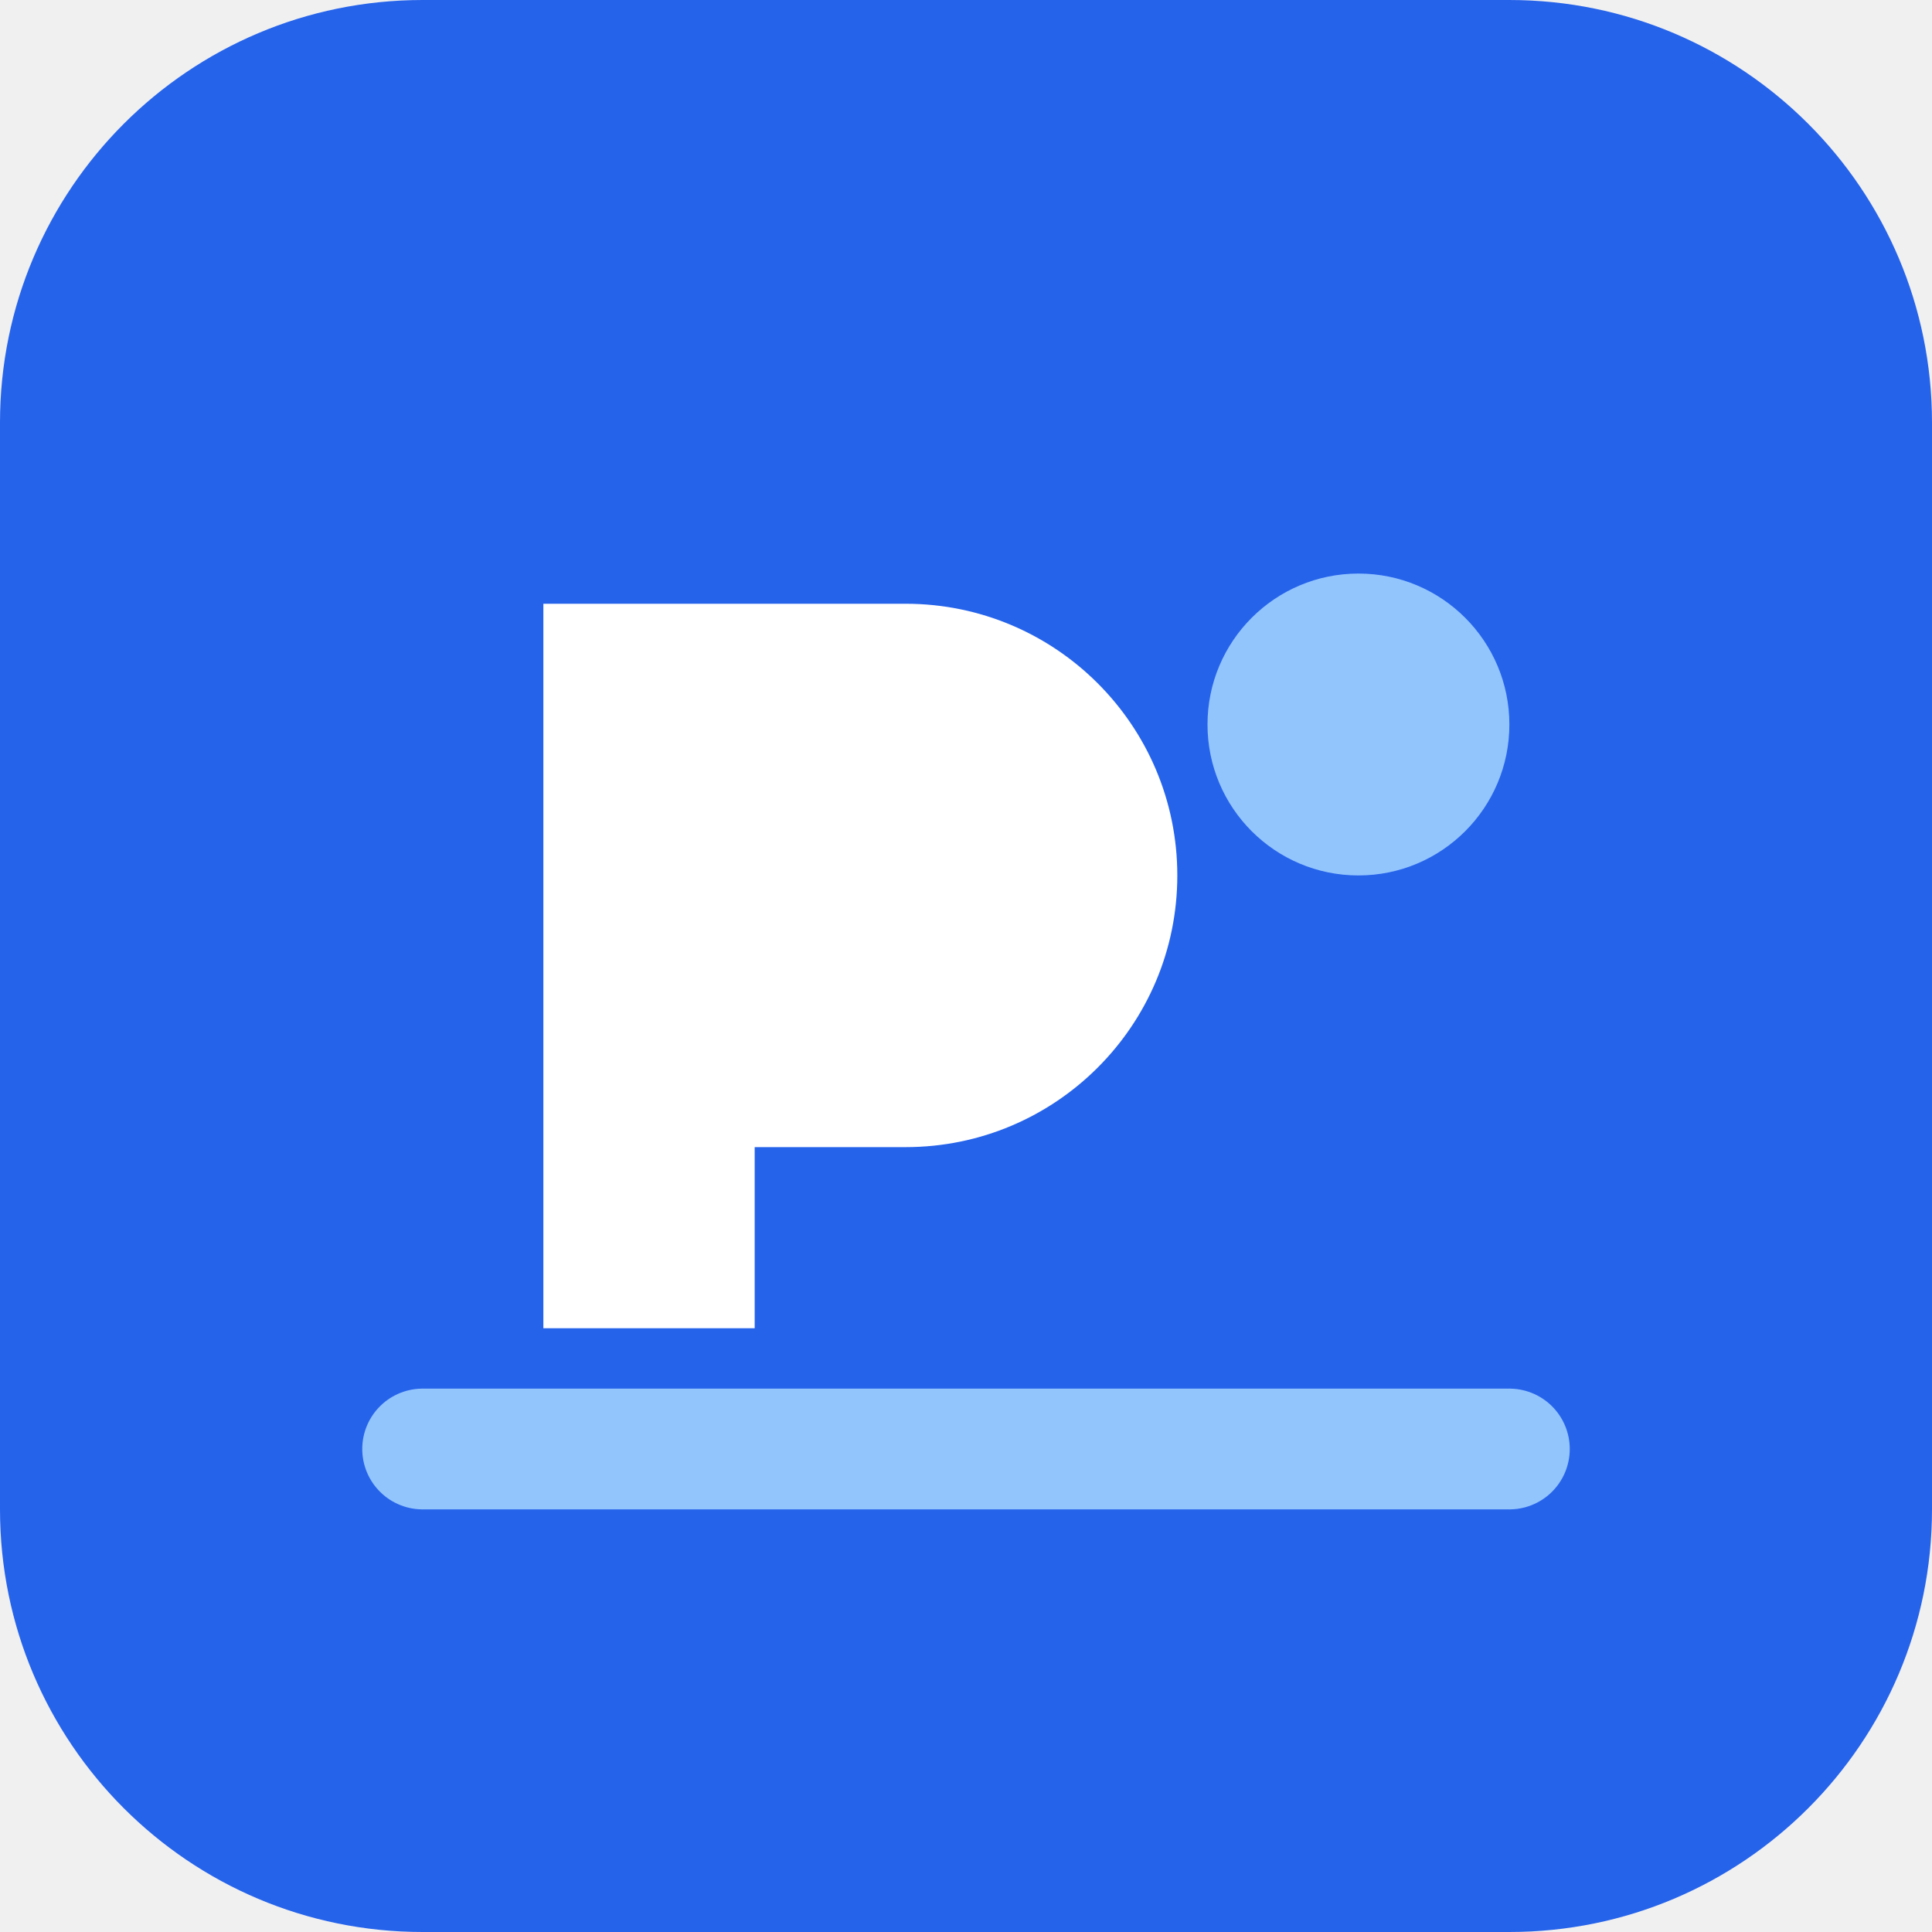
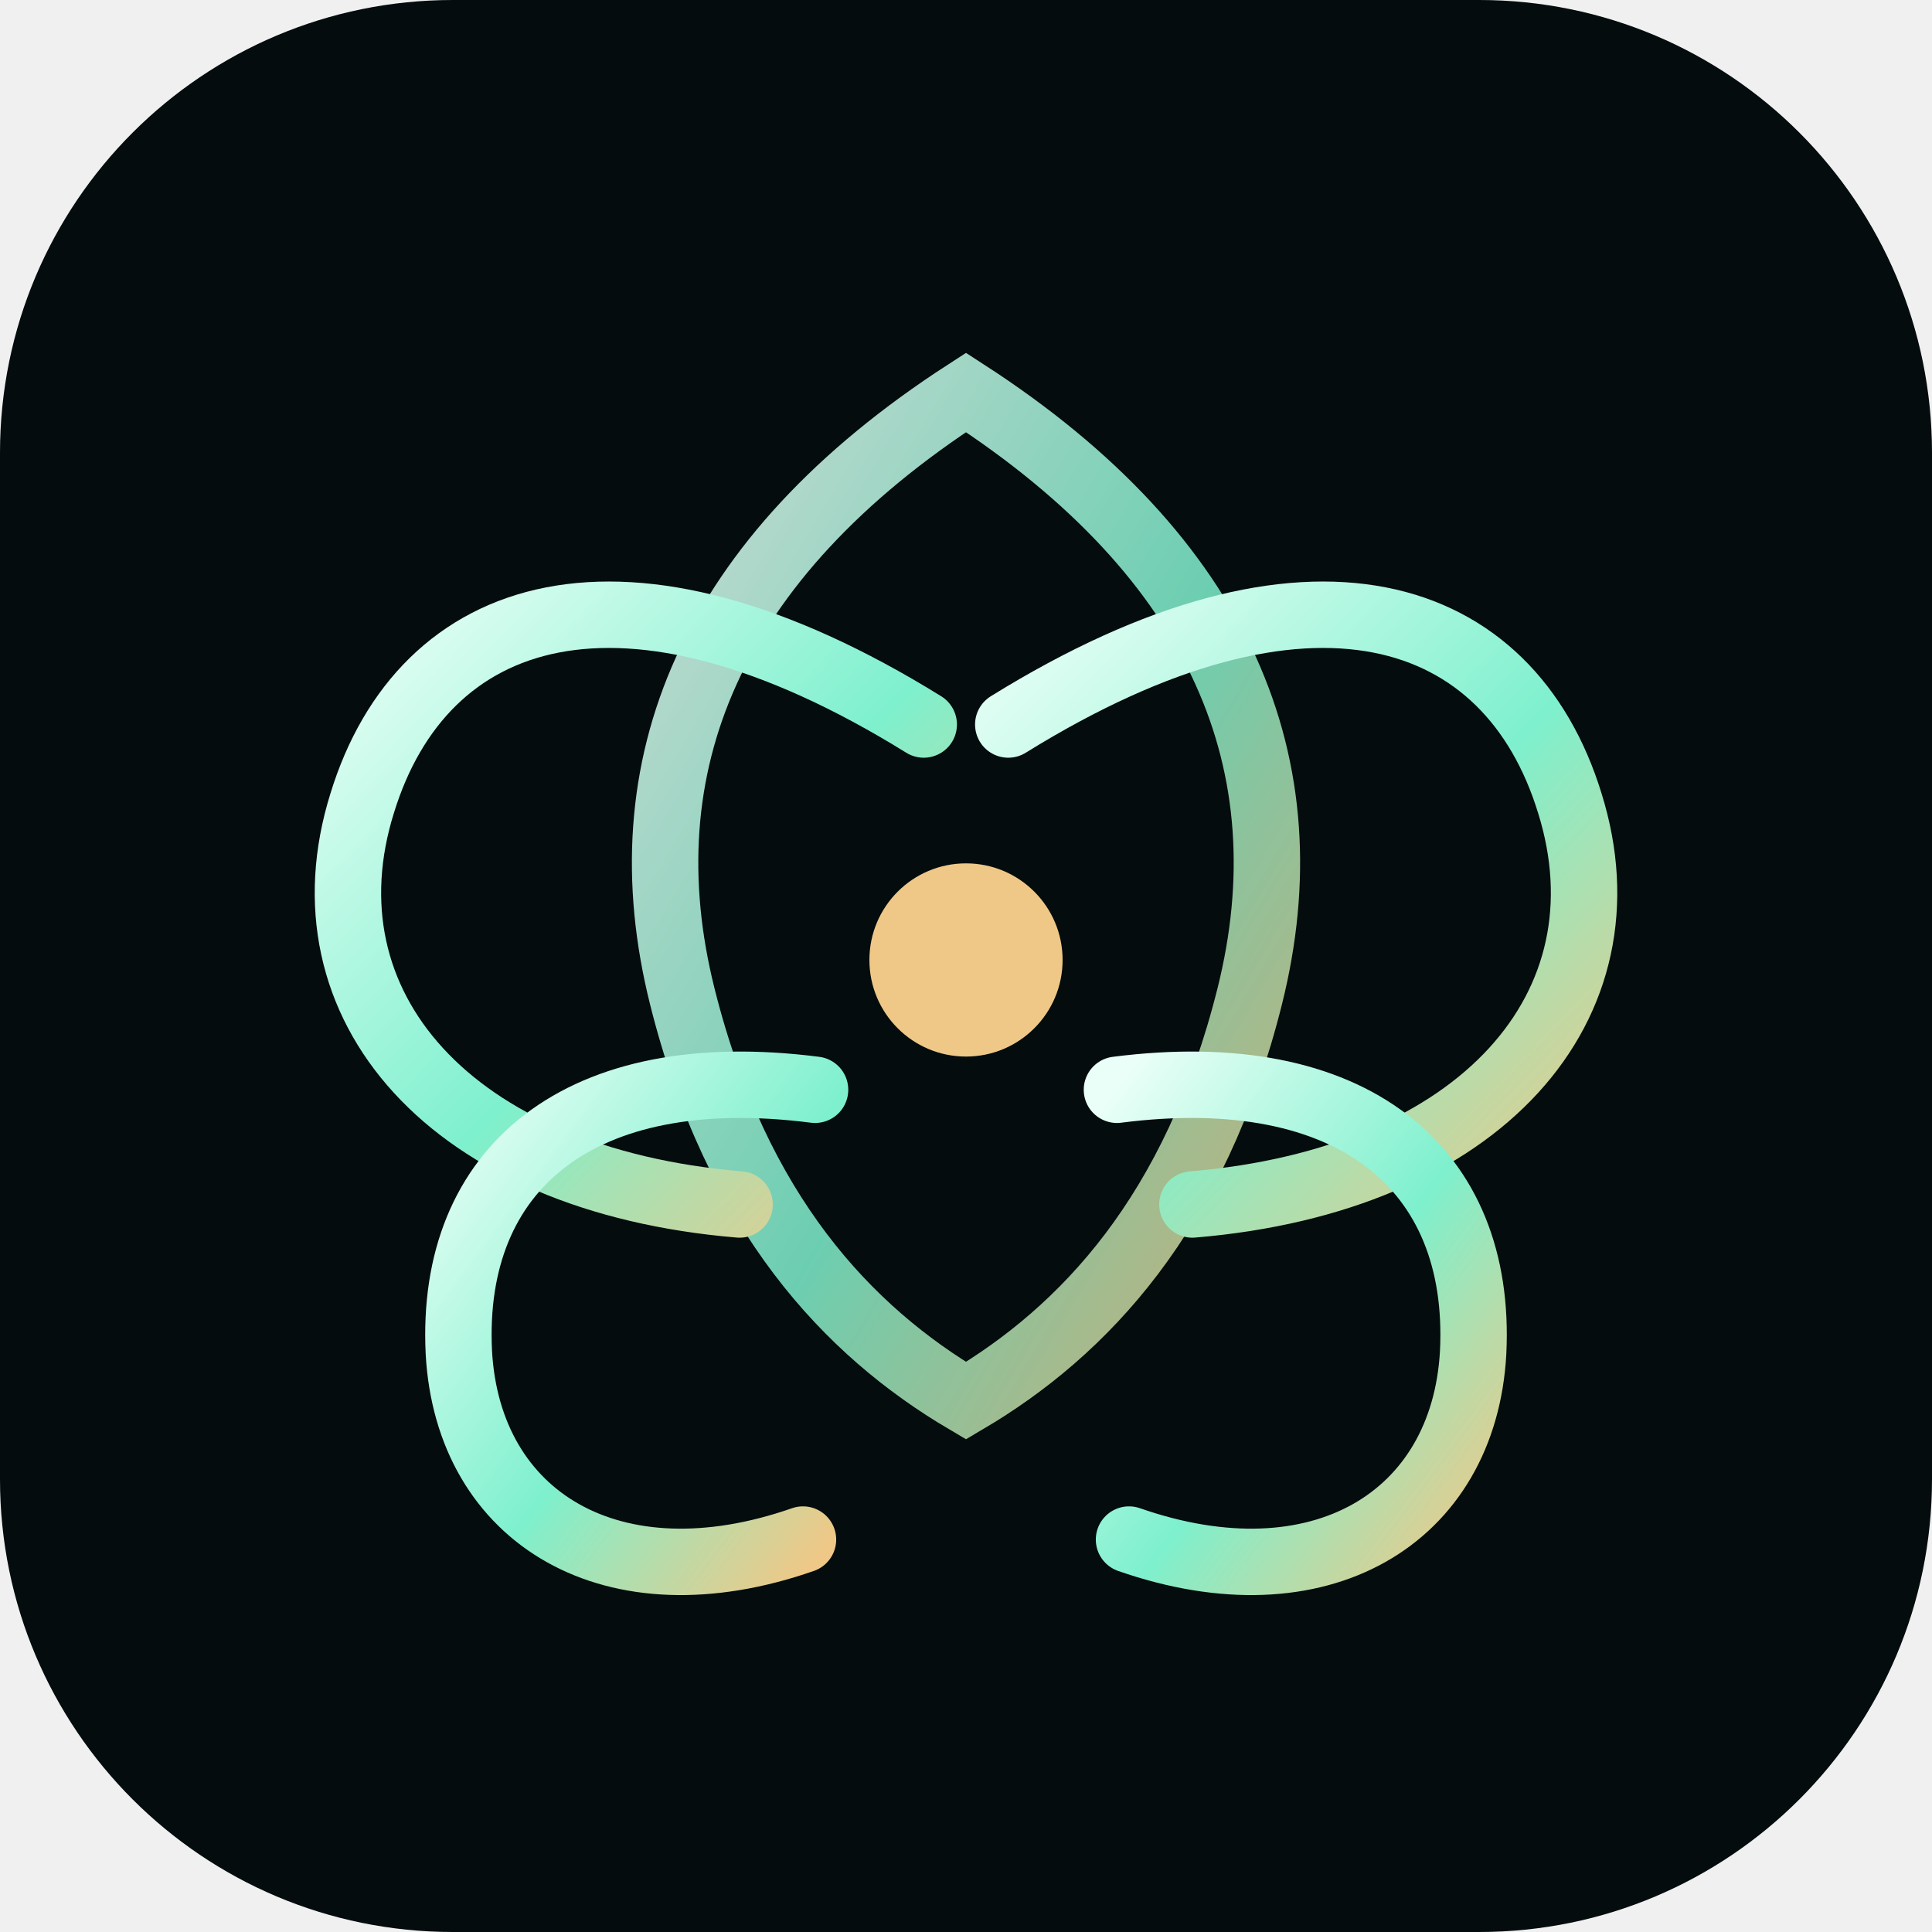
<svg xmlns="http://www.w3.org/2000/svg" viewBox="0 0 64 64">
-   <rect width="64" height="64" rx="14" fill="#2563eb" />
-   <path d="M18 44V20h12a9 9 0 0 1 0 18h-5v6z" fill="#fff" />
-   <circle cx="45" cy="24" r="5" fill="#93c5fd" />
-   <path d="M14 48h36" stroke="#93c5fd" stroke-width="4" stroke-linecap="round" />
+   <defs>
+     <linearGradient id="g" x1="0" y1="0" x2="1" y2="1">
+       <stop offset="0" stop-color="#eafff7" />
+       <stop offset=".55" stop-color="#7ef0cd" />
+       <stop offset="1" stop-color="#efc887" />
+     </linearGradient>
+   </defs>
+   <rect width="64" height="64" rx="15" fill="#040c0e" />
+   <g fill="none" stroke="url(#g)" stroke-width="2.2" stroke-linecap="round">
+     <path d="M32 13 C23.5 18.5 20.7 25.4 22.6 33 C24.4 40.2 28.1 44.1 32 46.4 C35.9 44.1 39.6 40.2 41.4 33 C43.3 25.4 40.5 18.5 32 13Z" opacity=".85" />
+     <path d="M30.6 24 C20.6 17.8 14 20.1 12 26.6 C9.9 33.3 14.9 39.1 24.5 39.9" />
+     <path d="M33.4 24 C43.4 17.8 50 20.1 52 26.6 C54.1 33.3 49.1 39.1 39.5 39.9" />
+     <path d="M27 36.1 C19.2 35.1 14.9 38.7 15.2 44.8 C15.5 50.3 20.3 53.2 26.6 51" />
+     <path d="M37 36.1 C44.8 35.1 49.1 38.7 48.8 44.8 C48.5 50.3 43.7 53.2 37.4 51" />
+   </g>
+   <circle cx="32" cy="31.8" r="3.2" fill="#efc887" />
</svg>
